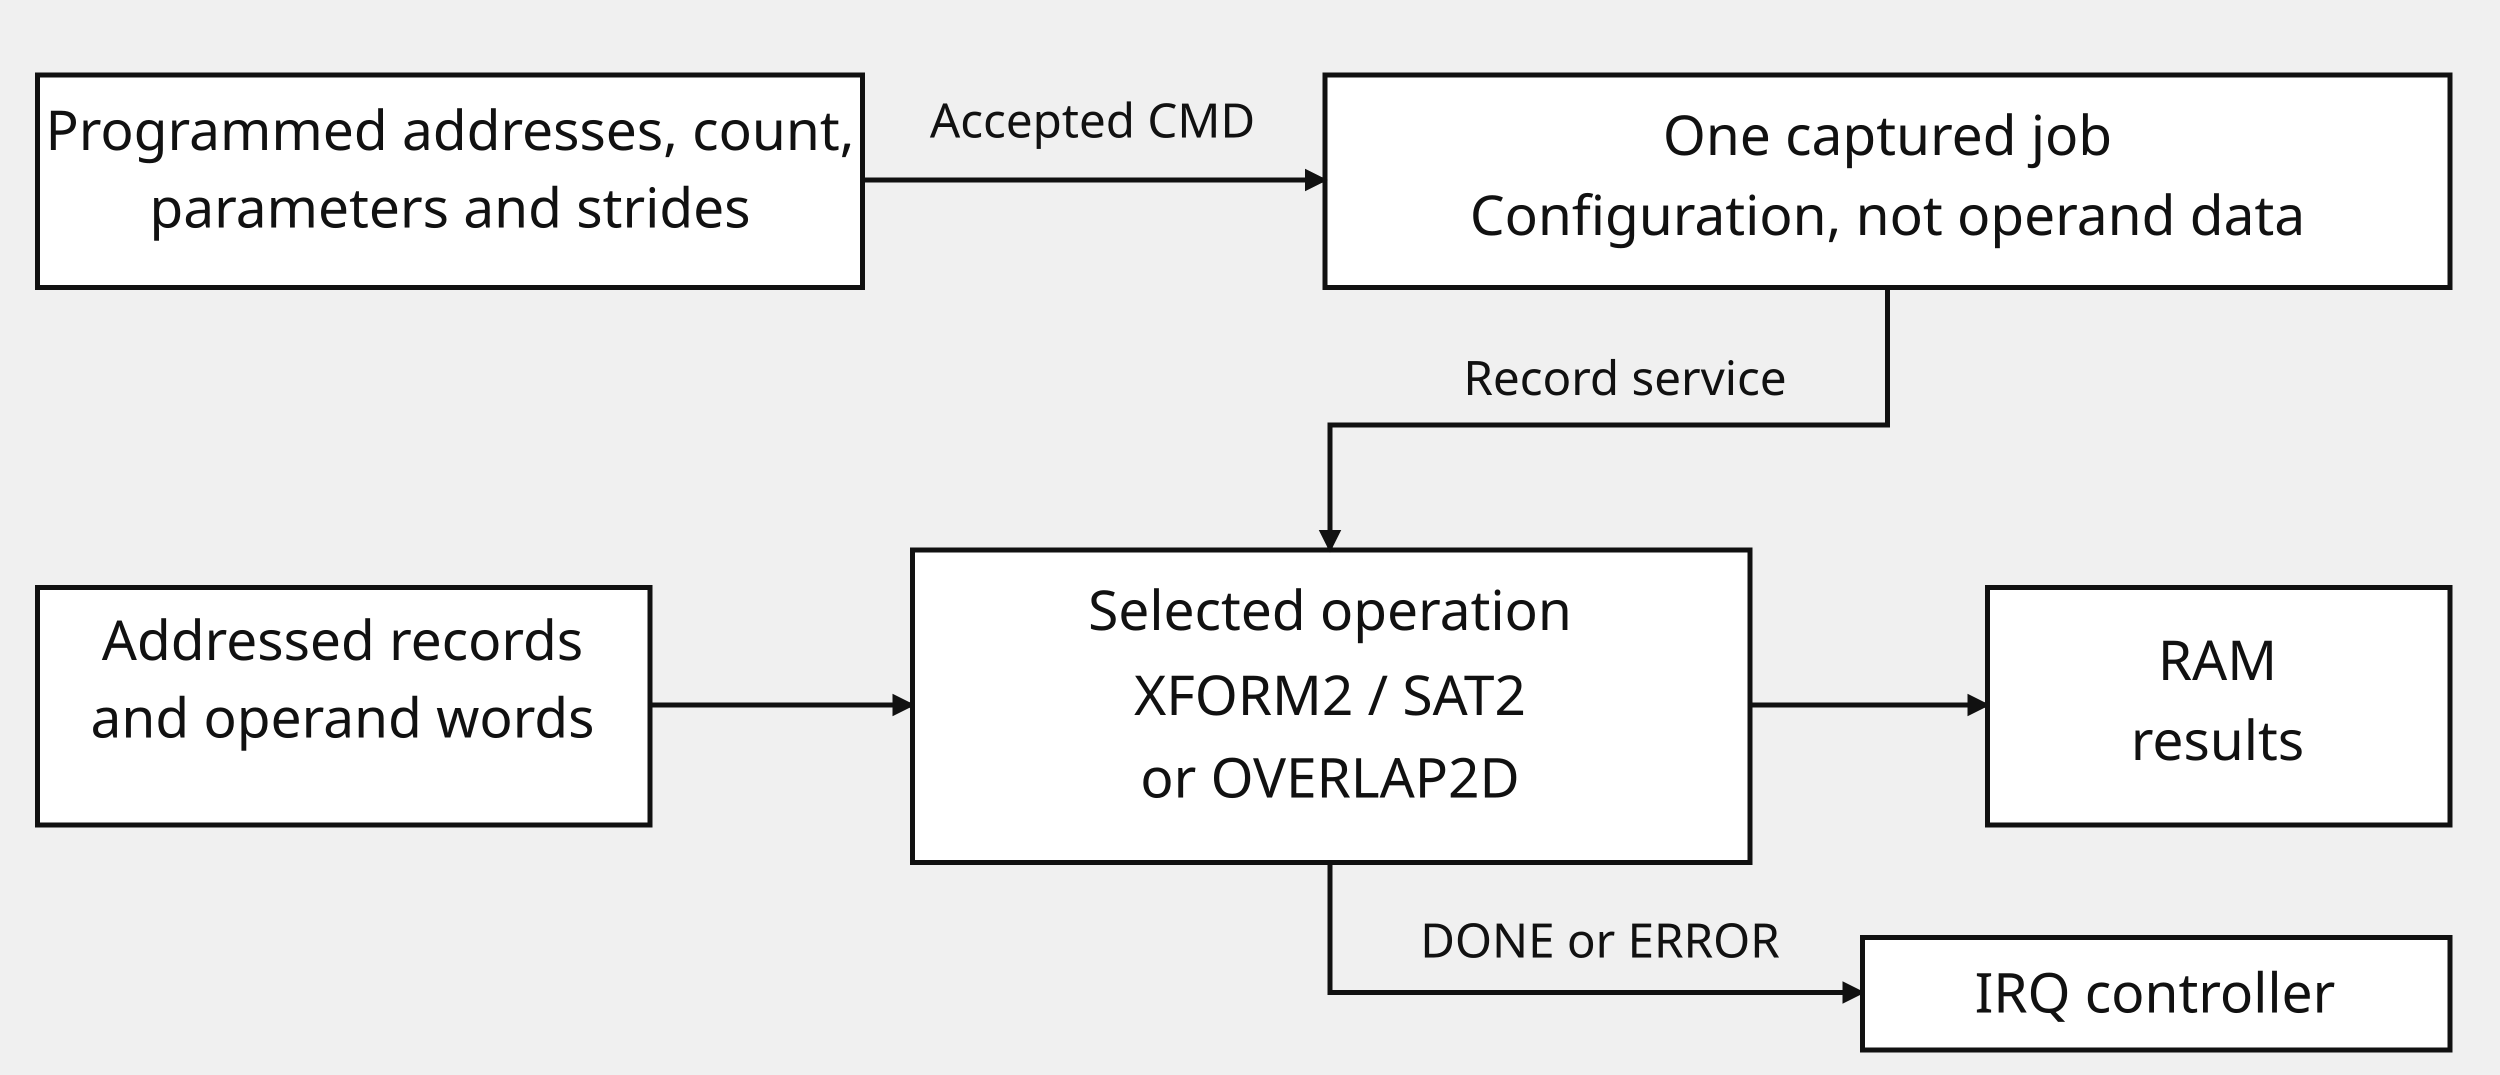
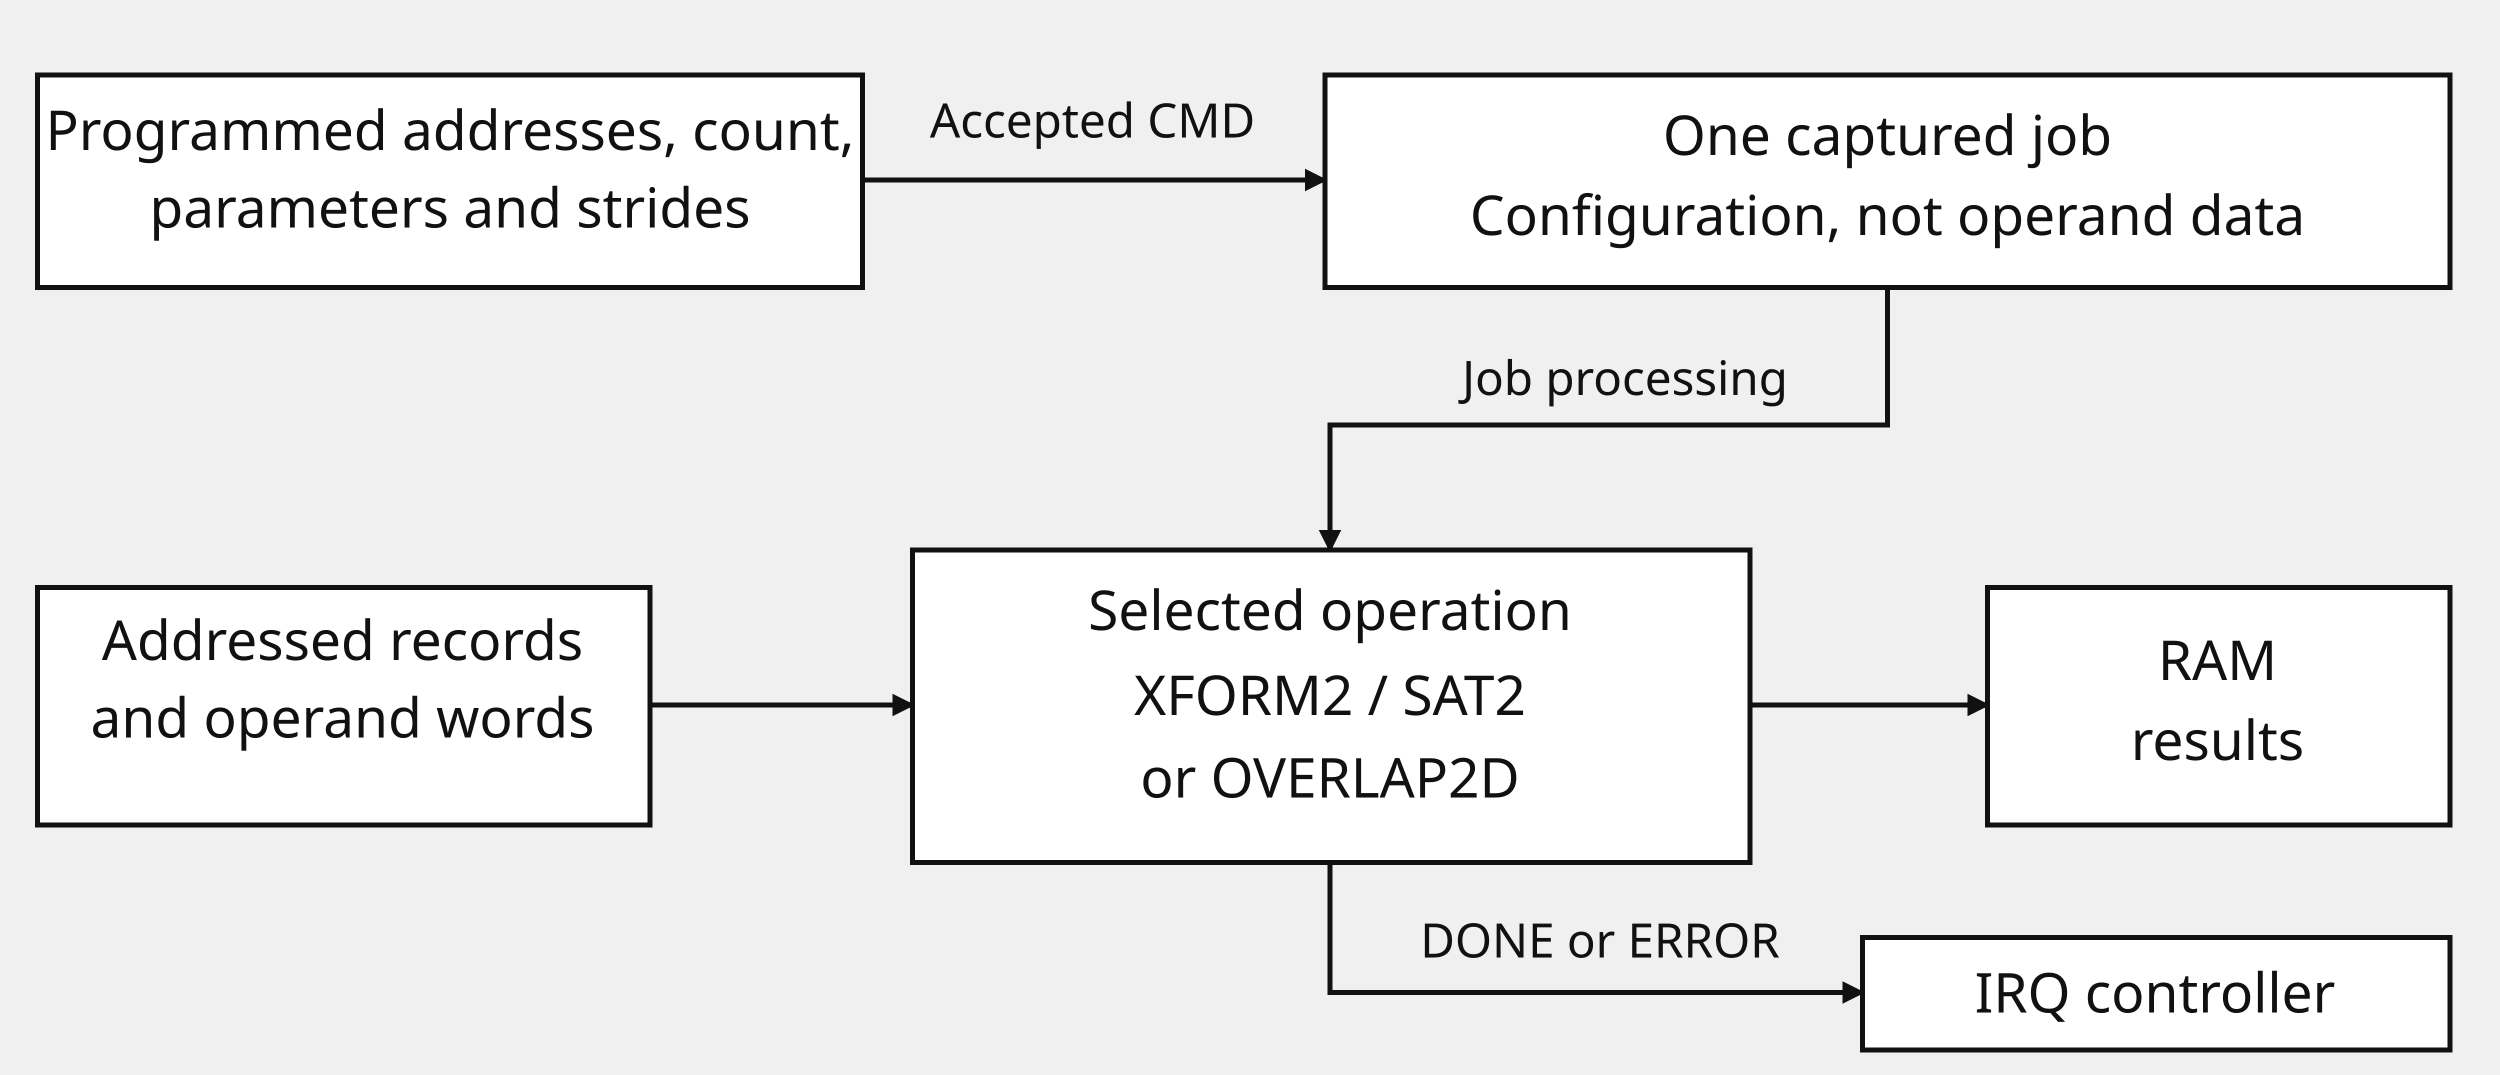
<svg xmlns="http://www.w3.org/2000/svg" viewBox="0 0 1000 430" role="img" aria-labelledby="geo-job-title geo-job-desc">
  <defs>
    <marker id="geo-job-arrow" markerWidth="9" markerHeight="9" refX="8" refY="4.5" orient="auto" markerUnits="userSpaceOnUse">
      <path d="M0 0 L9 4.5 L0 9 Z" fill="#111" />
    </marker>
  </defs>
  <g fill="#fff" stroke="#111" stroke-width="2">
    <rect x="15" y="30" width="330" height="85" />
    <rect x="530" y="30" width="450" height="85" />
    <rect x="15" y="235" width="245" height="95" />
    <rect x="365" y="220" width="335" height="125" />
    <rect x="795" y="235" width="185" height="95" />
    <rect x="745" y="375" width="235" height="45" />
  </g>
  <g fill="none" stroke="#111" stroke-width="2" marker-end="url(#geo-job-arrow)">
    <path d="M345 72 H530" />
    <path d="M755 115 V170 H532 V220" />
    <path d="M260 282 H365" />
    <path d="M700 282 H795" />
    <path d="M532 345 V397 H745" />
  </g>
  <g fill="#111" font-family="sans-serif" font-size="22" text-anchor="middle">
    <text x="180" y="60">Programmed addresses, count,</text>
    <text x="180" y="91">parameters and strides</text>
    <text x="437" y="55" font-size="19">Accepted CMD</text>
    <text x="755" y="62">One captured job</text>
    <text x="755" y="94">Configuration, not operand data</text>
-     <text x="650" y="158" font-size="19">Record service</text>
+     <text x="650" y="158" font-size="19">Job processing</text>
    <text x="137" y="264">Addressed records</text>
    <text x="137" y="295">and operand words</text>
    <text x="532" y="252">Selected operation</text>
    <text x="532" y="286">XFORM2 / SAT2</text>
    <text x="532" y="319">or OVERLAP2D</text>
    <text x="887" y="272">RAM</text>
    <text x="887" y="304">results</text>
    <text x="640" y="383" font-size="19">DONE or ERROR</text>
    <text x="862" y="405">IRQ controller</text>
  </g>
</svg>
